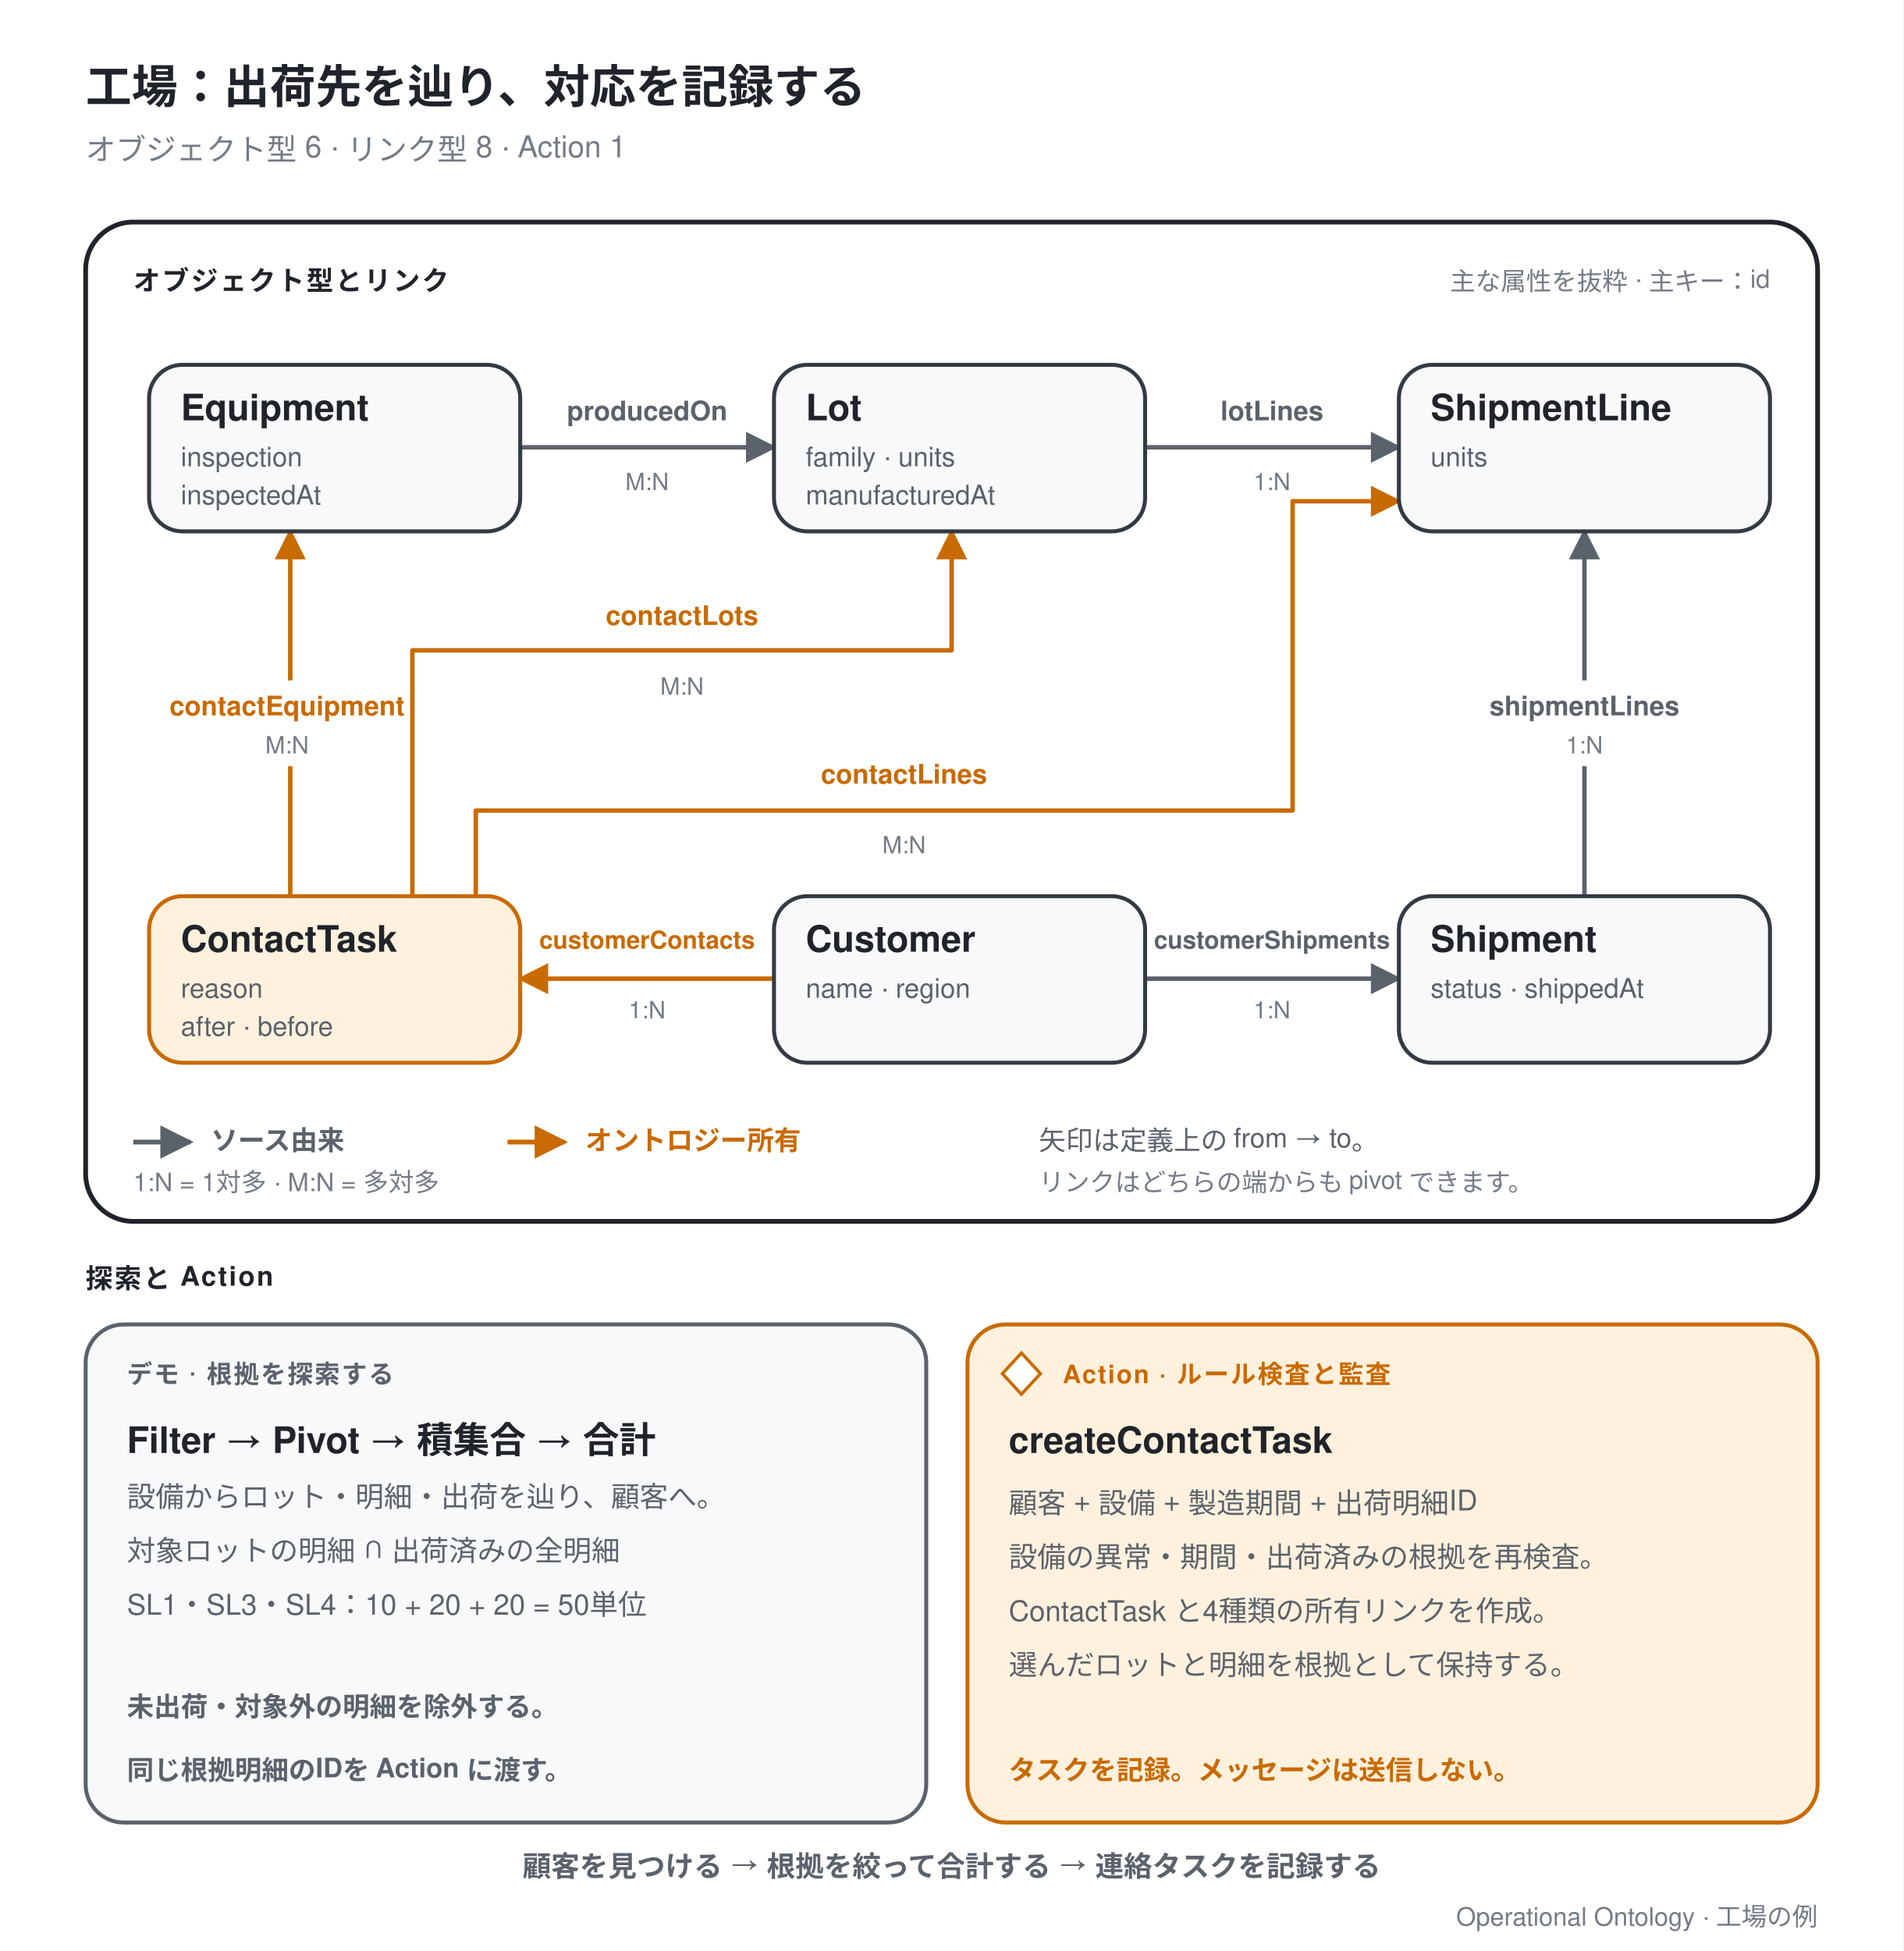
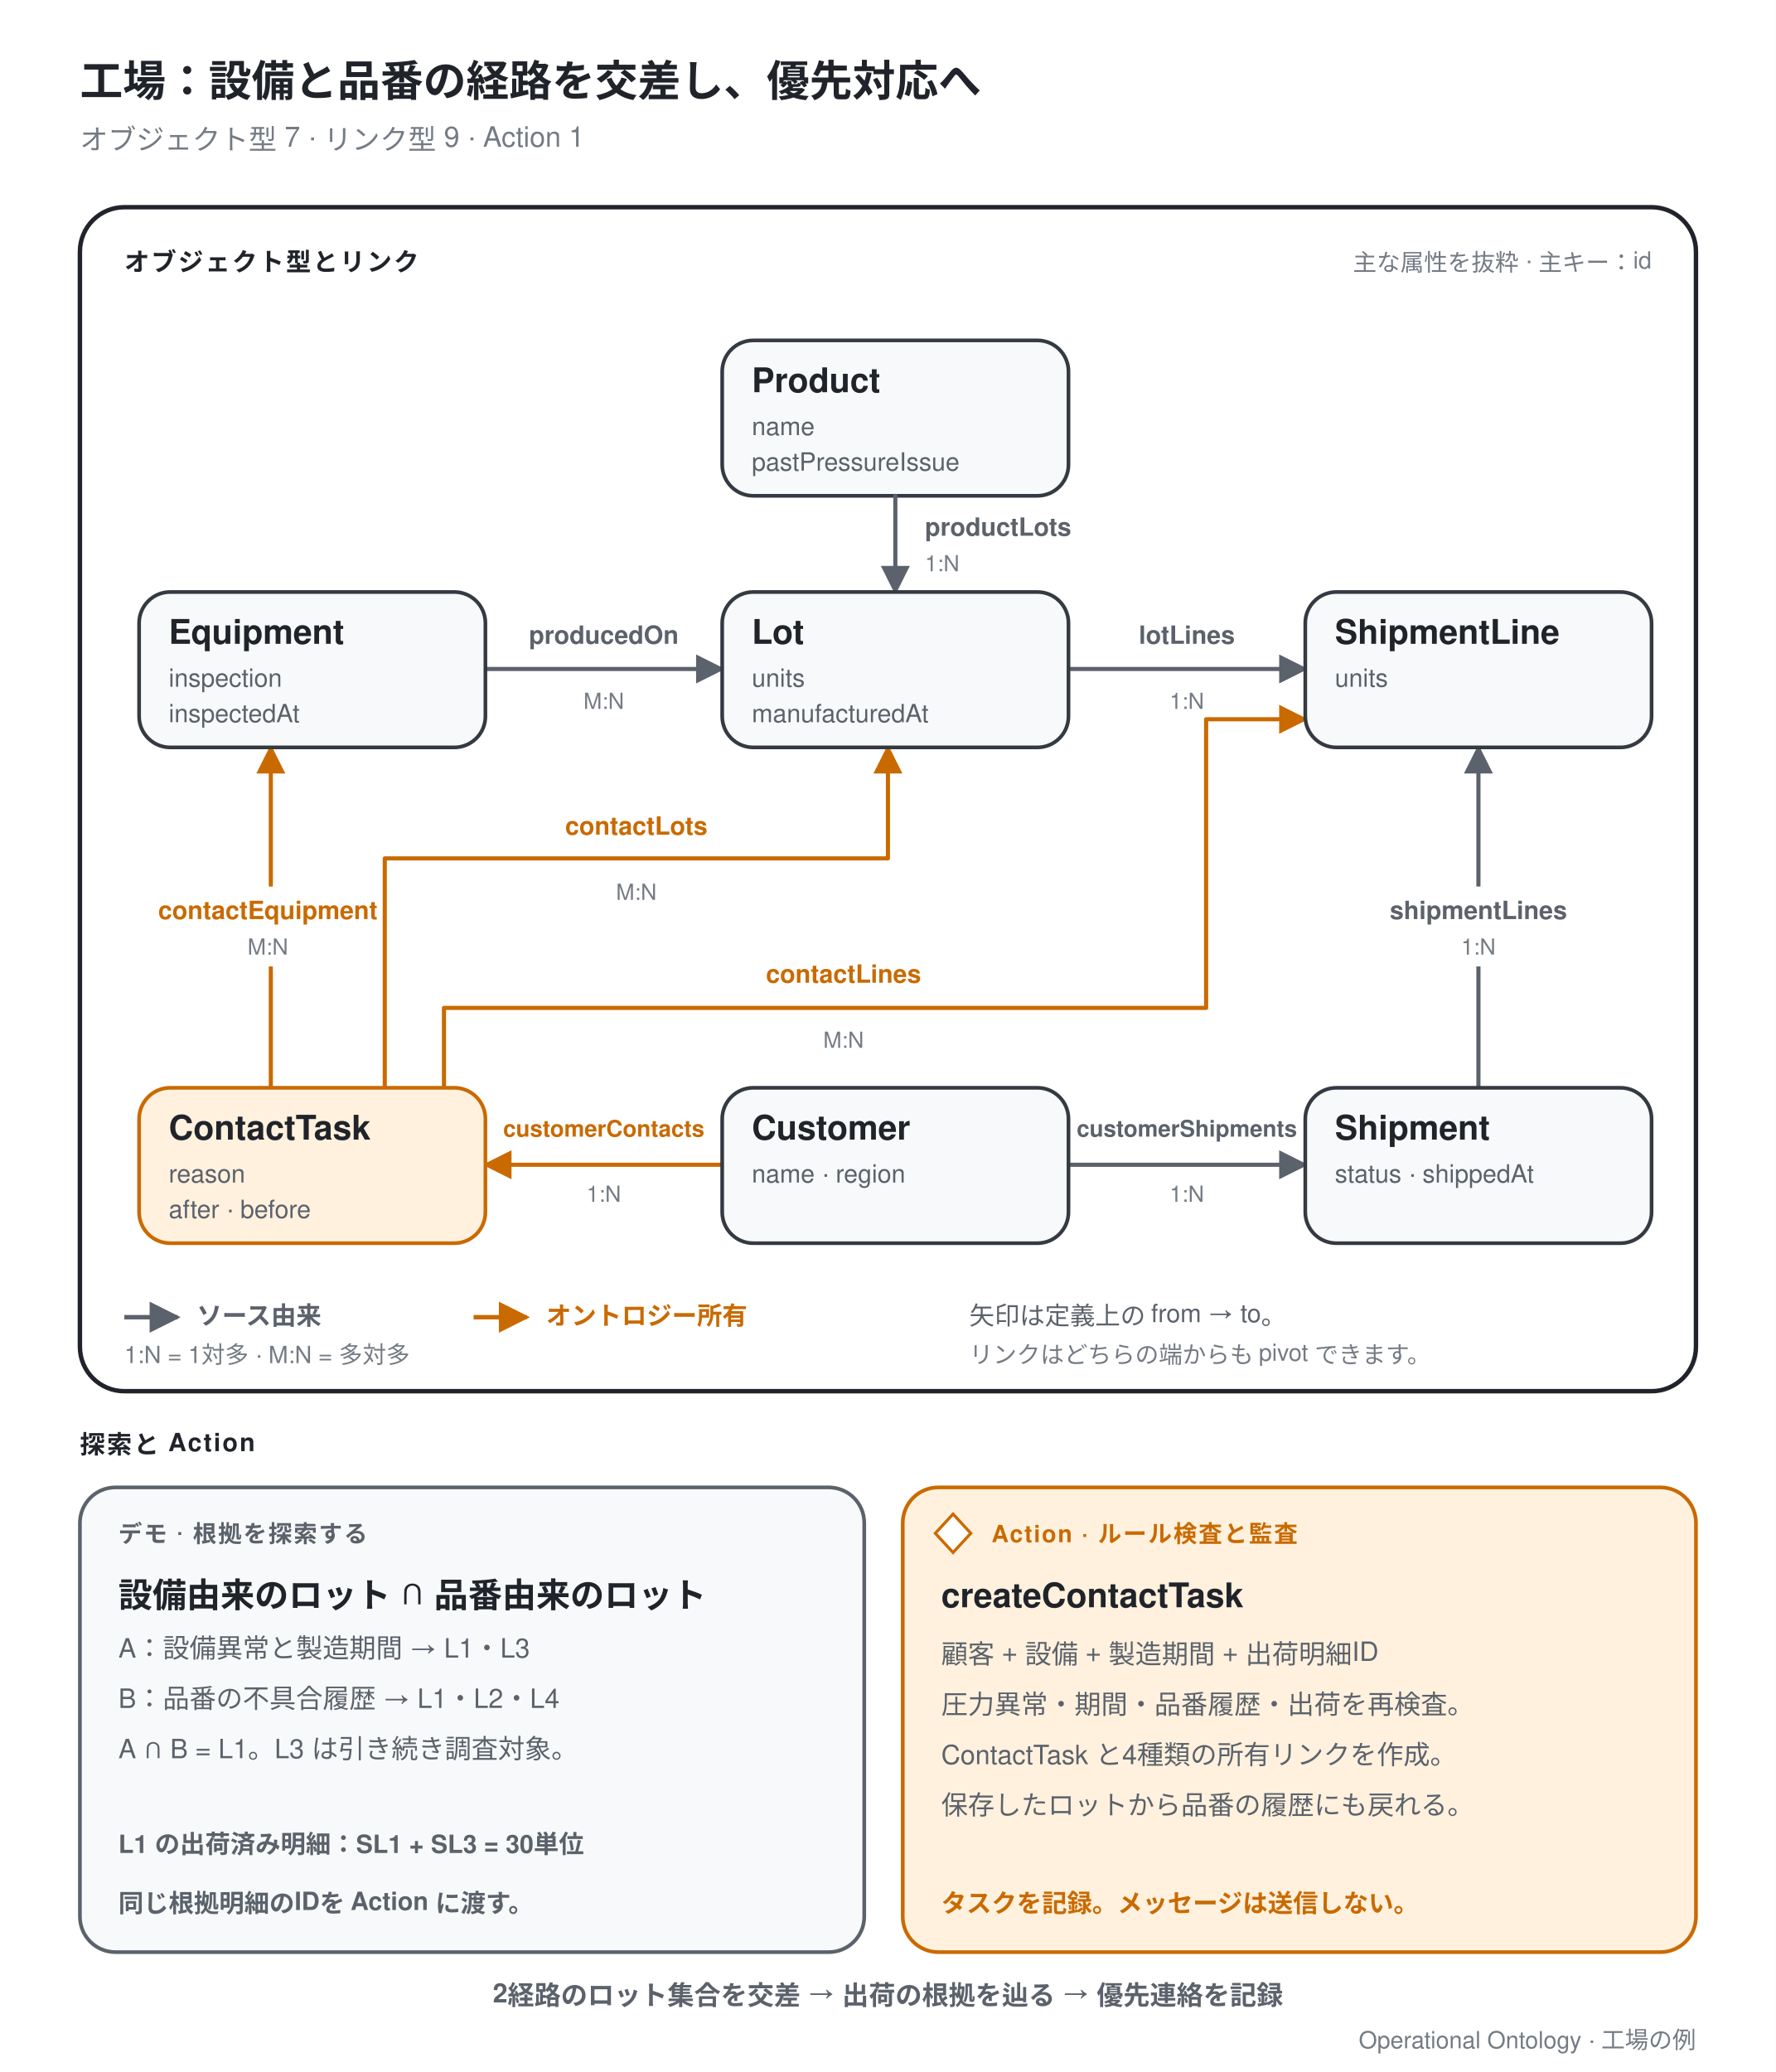
- <svg xmlns="http://www.w3.org/2000/svg" xml:lang="ja" viewBox="0 0 1200 1230" role="img" aria-labelledby="title desc">
+ <svg xmlns="http://www.w3.org/2000/svg" xml:lang="ja" viewBox="0 0 1200 1400" role="img" aria-labelledby="title desc">
  <defs>
    <style>text { font-family: system-ui, -apple-system, BlinkMacSystemFont, "Segoe UI", Helvetica, Arial, "Hiragino Sans", "Noto Sans JP", sans-serif; }</style>
    <marker id="arrow-gray" viewBox="0 0 10 10" refX="9" refY="5" markerWidth="7" markerHeight="7" orient="auto-start-reverse">
      <path d="M 0 0 L 10 5 L 0 10 Z" fill="#5B626B" />
    </marker>
    <marker id="arrow-orange" viewBox="0 0 10 10" refX="9" refY="5" markerWidth="7" markerHeight="7" orient="auto-start-reverse">
      <path d="M 0 0 L 10 5 L 0 10 Z" fill="#C96A00" />
    </marker>
  </defs>
-   <rect x="0" y="0" width="1200" height="1230" rx="0" fill="#FFFFFF" />
-   <text x="54" y="65" text-anchor="start" font-size="29" font-weight="760" fill="#20242A">工場：出荷先を辿り、対応を記録する</text>
-   <text x="54" y="101" text-anchor="start" font-size="19" font-weight="500" fill="#747B84">オブジェクト型 6 · リンク型 8 · Action 1</text>
-   <rect x="54" y="140" width="1092" height="630" rx="30" fill="#FFFFFF" stroke="#20242A" stroke-width="3" />
+   <rect x="0" y="0" width="1200" height="1400" rx="0" fill="#FFFFFF" />
+   <text x="54" y="65" text-anchor="start" font-size="29" font-weight="760" fill="#20242A">工場：設備と品番の経路を交差し、優先対応へ</text>
+   <text x="54" y="101" text-anchor="start" font-size="19" font-weight="500" fill="#747B84">オブジェクト型 7 · リンク型 9 · Action 1</text>
+   <rect x="54" y="140" width="1092" height="800" rx="30" fill="#FFFFFF" stroke="#20242A" stroke-width="3" />
  <text x="84" y="183" text-anchor="start" font-size="17" font-weight="760" fill="#20242A" letter-spacing="1.2">オブジェクト型とリンク</text>
  <text x="1116" y="183" text-anchor="end" font-size="16" font-weight="500" fill="#747B84">主な属性を抜粋 · 主キー：id</text>
-   <g data-link="producedOn" data-from="Equipment" data-to="Lot" data-kind="many-to-many">
-     <path d="M 328 282 H 488" fill="none" stroke="#5B626B" stroke-width="2.8" stroke-linecap="round" stroke-linejoin="round" marker-end="url(#arrow-gray)" />
-     <text x="408" y="265" text-anchor="middle" font-size="17" font-weight="650" fill="#5B626B">producedOn</text>
-     <text x="408" y="309" text-anchor="middle" font-size="15" font-weight="500" fill="#747B84">M:N</text>
+   <g data-object="Product" data-properties="name pastPressureIssue">
+     <rect x="488" y="230" width="234" height="105" rx="21" fill="#F8F9FA" stroke="#343A42" stroke-width="2.5" />
+     <text x="508" y="265" text-anchor="start" font-size="23" font-weight="730" fill="#20242A">Product</text>
+     <text x="508" y="294" text-anchor="start" font-size="17" font-weight="500" fill="#5B626B">name</text>
+     <text x="508" y="318" text-anchor="start" font-size="17" font-weight="500" fill="#5B626B">pastPressureIssue</text>
  </g>
-   <g data-link="lotLines" data-from="Lot" data-to="ShipmentLine" data-kind="one-to-many">
-     <path d="M 722 282 H 882" fill="none" stroke="#5B626B" stroke-width="2.8" stroke-linecap="round" stroke-linejoin="round" marker-end="url(#arrow-gray)" />
-     <text x="802" y="265" text-anchor="middle" font-size="17" font-weight="650" fill="#5B626B">lotLines</text>
-     <text x="802" y="309" text-anchor="middle" font-size="15" font-weight="500" fill="#747B84">1:N</text>
+   <g data-link="productLots" data-from="Product" data-to="Lot" data-kind="one-to-many">
+     <path d="M 605 335 V 400" fill="none" stroke="#5B626B" stroke-width="2.8" stroke-linecap="round" marker-end="url(#arrow-gray)" />
+     <text x="625" y="362" text-anchor="start" font-size="17" font-weight="650" fill="#5B626B">productLots</text>
+     <text x="625" y="386" text-anchor="start" font-size="15" font-weight="500" fill="#747B84">1:N</text>
  </g>
-   <g data-link="shipmentLines" data-from="Shipment" data-to="ShipmentLine" data-kind="one-to-many">
-     <path d="M 999 565 V 335" fill="none" stroke="#5B626B" stroke-width="2.8" stroke-linecap="round" stroke-linejoin="round" marker-end="url(#arrow-gray)" />
-     <rect x="911.0" y="429" width="176" height="54" rx="6" fill="#FFFFFF" />
-     <text x="999" y="451" text-anchor="middle" font-size="17" font-weight="650" fill="#5B626B">shipmentLines</text>
-     <text x="999" y="475" text-anchor="middle" font-size="15" font-weight="500" fill="#747B84">1:N</text>
+   <g transform="translate(0 170)">
+     <g data-link="producedOn" data-from="Equipment" data-to="Lot" data-kind="many-to-many">
+       <path d="M 328 282 H 488" fill="none" stroke="#5B626B" stroke-width="2.8" stroke-linecap="round" stroke-linejoin="round" marker-end="url(#arrow-gray)" />
+       <text x="408" y="265" text-anchor="middle" font-size="17" font-weight="650" fill="#5B626B">producedOn</text>
+       <text x="408" y="309" text-anchor="middle" font-size="15" font-weight="500" fill="#747B84">M:N</text>
+     </g>
+     <g data-link="lotLines" data-from="Lot" data-to="ShipmentLine" data-kind="one-to-many">
+       <path d="M 722 282 H 882" fill="none" stroke="#5B626B" stroke-width="2.8" stroke-linecap="round" stroke-linejoin="round" marker-end="url(#arrow-gray)" />
+       <text x="802" y="265" text-anchor="middle" font-size="17" font-weight="650" fill="#5B626B">lotLines</text>
+       <text x="802" y="309" text-anchor="middle" font-size="15" font-weight="500" fill="#747B84">1:N</text>
+     </g>
+     <g data-link="shipmentLines" data-from="Shipment" data-to="ShipmentLine" data-kind="one-to-many">
+       <path d="M 999 565 V 335" fill="none" stroke="#5B626B" stroke-width="2.8" stroke-linecap="round" stroke-linejoin="round" marker-end="url(#arrow-gray)" />
+       <rect x="911.0" y="429" width="176" height="54" rx="6" fill="#FFFFFF" />
+       <text x="999" y="451" text-anchor="middle" font-size="17" font-weight="650" fill="#5B626B">shipmentLines</text>
+       <text x="999" y="475" text-anchor="middle" font-size="15" font-weight="500" fill="#747B84">1:N</text>
+     </g>
+     <g data-link="customerShipments" data-from="Customer" data-to="Shipment" data-kind="one-to-many">
+       <path d="M 722 617 H 882" fill="none" stroke="#5B626B" stroke-width="2.8" stroke-linecap="round" stroke-linejoin="round" marker-end="url(#arrow-gray)" />
+       <text x="802" y="598" text-anchor="middle" font-size="15.5" font-weight="650" fill="#5B626B">customerShipments</text>
+       <text x="802" y="642" text-anchor="middle" font-size="15" font-weight="500" fill="#747B84">1:N</text>
+     </g>
+     <g data-link="contactEquipment" data-from="ContactTask" data-to="Equipment" data-kind="many-to-many">
+       <path d="M 183 565 V 335" fill="none" stroke="#C96A00" stroke-width="2.8" stroke-linecap="round" stroke-linejoin="round" marker-end="url(#arrow-orange)" />
+       <rect x="93.0" y="429" width="176" height="54" rx="6" fill="#FFFFFF" />
+       <text x="181" y="451" text-anchor="middle" font-size="17" font-weight="650" fill="#C96A00">contactEquipment</text>
+       <text x="181" y="475" text-anchor="middle" font-size="15" font-weight="500" fill="#747B84">M:N</text>
+     </g>
+     <g data-link="contactLots" data-from="ContactTask" data-to="Lot" data-kind="many-to-many">
+       <path d="M 260 565 V 410 H 600 V 335" fill="none" stroke="#C96A00" stroke-width="2.8" stroke-linecap="round" stroke-linejoin="round" marker-end="url(#arrow-orange)" />
+       <text x="430" y="394" text-anchor="middle" font-size="17" font-weight="650" fill="#C96A00">contactLots</text>
+       <text x="430" y="438" text-anchor="middle" font-size="15" font-weight="500" fill="#747B84">M:N</text>
+     </g>
+     <g data-link="contactLines" data-from="ContactTask" data-to="ShipmentLine" data-kind="many-to-many">
+       <path d="M 300 565 V 511 H 815 V 316 H 882" fill="none" stroke="#C96A00" stroke-width="2.8" stroke-linecap="round" stroke-linejoin="round" marker-end="url(#arrow-orange)" />
+       <text x="570" y="494" text-anchor="middle" font-size="17" font-weight="650" fill="#C96A00">contactLines</text>
+       <text x="570" y="538" text-anchor="middle" font-size="15" font-weight="500" fill="#747B84">M:N</text>
+     </g>
+     <g data-link="customerContacts" data-from="Customer" data-to="ContactTask" data-kind="one-to-many">
+       <path d="M 488 617 H 328" fill="none" stroke="#C96A00" stroke-width="2.8" stroke-linecap="round" stroke-linejoin="round" marker-end="url(#arrow-orange)" />
+       <text x="408" y="598" text-anchor="middle" font-size="15.5" font-weight="650" fill="#C96A00">customerContacts</text>
+       <text x="408" y="642" text-anchor="middle" font-size="15" font-weight="500" fill="#747B84">1:N</text>
+     </g>
+     <g data-object="Equipment" data-properties="inspection inspectedAt">
+       <rect x="94" y="230" width="234" height="105" rx="21" fill="#F8F9FA" stroke="#343A42" stroke-width="2.5" />
+       <text x="114" y="265" text-anchor="start" font-size="23" font-weight="730" fill="#20242A">Equipment</text>
+       <text x="114" y="294" text-anchor="start" font-size="17" font-weight="500" fill="#5B626B">inspection</text>
+       <text x="114" y="318" text-anchor="start" font-size="17" font-weight="500" fill="#5B626B">inspectedAt</text>
+     </g>
+     <g data-object="Lot" data-properties="units manufacturedAt">
+       <rect x="488" y="230" width="234" height="105" rx="21" fill="#F8F9FA" stroke="#343A42" stroke-width="2.5" />
+       <text x="508" y="265" text-anchor="start" font-size="23" font-weight="730" fill="#20242A">Lot</text>
+       <text x="508" y="294" text-anchor="start" font-size="17" font-weight="500" fill="#5B626B">units</text>
+       <text x="508" y="318" text-anchor="start" font-size="17" font-weight="500" fill="#5B626B">manufacturedAt</text>
+     </g>
+     <g data-object="ShipmentLine" data-properties="units">
+       <rect x="882" y="230" width="234" height="105" rx="21" fill="#F8F9FA" stroke="#343A42" stroke-width="2.5" />
+       <text x="902" y="265" text-anchor="start" font-size="23" font-weight="730" fill="#20242A">ShipmentLine</text>
+       <text x="902" y="294" text-anchor="start" font-size="17" font-weight="500" fill="#5B626B">units</text>
+     </g>
+     <g data-object="ContactTask" data-properties="reason after before">
+       <rect x="94" y="565" width="234" height="105" rx="21" fill="#FFF1DE" stroke="#C96A00" stroke-width="2.5" />
+       <text x="114" y="600" text-anchor="start" font-size="23" font-weight="730" fill="#20242A">ContactTask</text>
+       <text x="114" y="629" text-anchor="start" font-size="17" font-weight="500" fill="#5B626B">reason</text>
+       <text x="114" y="653" text-anchor="start" font-size="17" font-weight="500" fill="#5B626B">after · before</text>
+     </g>
+     <g data-object="Customer" data-properties="name region">
+       <rect x="488" y="565" width="234" height="105" rx="21" fill="#F8F9FA" stroke="#343A42" stroke-width="2.5" />
+       <text x="508" y="600" text-anchor="start" font-size="23" font-weight="730" fill="#20242A">Customer</text>
+       <text x="508" y="629" text-anchor="start" font-size="17" font-weight="500" fill="#5B626B">name · region</text>
+     </g>
+     <g data-object="Shipment" data-properties="status shippedAt">
+       <rect x="882" y="565" width="234" height="105" rx="21" fill="#F8F9FA" stroke="#343A42" stroke-width="2.5" />
+       <text x="902" y="600" text-anchor="start" font-size="23" font-weight="730" fill="#20242A">Shipment</text>
+       <text x="902" y="629" text-anchor="start" font-size="17" font-weight="500" fill="#5B626B">status · shippedAt</text>
+     </g>
+     <path d="M 84 720 H 120" stroke="#5B626B" stroke-width="3" marker-end="url(#arrow-gray)" />
+     <text x="133" y="725" text-anchor="start" font-size="17" font-weight="600" fill="#5B626B">ソース由来</text>
+     <path d="M 320 720 H 356" stroke="#C96A00" stroke-width="3" marker-end="url(#arrow-orange)" />
+     <text x="369" y="725" text-anchor="start" font-size="17" font-weight="600" fill="#C96A00">オントロジー所有</text>
+     <text x="655" y="725" text-anchor="start" font-size="17" font-weight="500" fill="#5B626B">矢印は定義上の from → to。</text>
+     <text x="84" y="751" text-anchor="start" font-size="16" font-weight="500" fill="#747B84">1:N = 1対多 · M:N = 多対多</text>
+     <text x="655" y="751" text-anchor="start" font-size="16" font-weight="500" fill="#747B84">リンクはどちらの端からも pivot できます。</text>
+     <text x="54" y="812" text-anchor="start" font-size="17" font-weight="760" fill="#20242A" letter-spacing="1.2">探索と Action</text>
+     <rect x="54" y="835" width="530" height="314" rx="24" fill="#F8F9FA" stroke="#5B626B" stroke-width="2.5" />
+     <rect x="610" y="835" width="536" height="314" rx="24" fill="#FFF1DE" stroke="#C96A00" stroke-width="2.5" />
+     <text x="80" y="872" text-anchor="start" font-size="16" font-weight="750" fill="#5B626B" letter-spacing="1">デモ · 根拠を探索する</text>
+     <path d="M 644 853 L 656 866 L 644 879 L 632 866 Z" fill="#FFFFFF" stroke="#C96A00" stroke-width="2" />
+     <text x="670" y="872" text-anchor="start" font-size="16" font-weight="750" fill="#C96A00" letter-spacing="1">Action · ルール検査と監査</text>
+     <g data-exploration="equipment-product-intersection">
+       <text x="80" y="916" text-anchor="start" font-size="23" font-weight="730" fill="#20242A">設備由来のロット ∩ 品番由来のロット</text>
+       <text x="80" y="950" text-anchor="start" font-size="18" font-weight="500" fill="#5B626B">A：設備異常と製造期間 → L1・L3</text>
+       <text x="80" y="984" text-anchor="start" font-size="18" font-weight="500" fill="#5B626B">B：品番の不具合履歴 → L1・L2・L4</text>
+       <text x="80" y="1018" text-anchor="start" font-size="18" font-weight="500" fill="#5B626B">A ∩ B = L1。L3 は引き続き調査対象。</text>
+     </g>
+     <text x="80" y="1082" text-anchor="start" font-size="17" font-weight="550" fill="#5B626B">L1 の出荷済み明細：SL1 + SL3 = 30単位</text>
+     <text x="80" y="1122" text-anchor="start" font-size="17" font-weight="550" fill="#5B626B">同じ根拠明細のIDを Action に渡す。</text>
+     <g data-action="createContactTask">
+       <text x="636" y="916" text-anchor="start" font-size="23" font-weight="730" fill="#20242A">createContactTask</text>
+       <text x="636" y="954" text-anchor="start" font-size="18" font-weight="500" fill="#5B626B">顧客 + 設備 + 製造期間 + 出荷明細ID</text>
+       <text x="636" y="988" text-anchor="start" font-size="18" font-weight="500" fill="#5B626B">圧力異常・期間・品番履歴・出荷を再検査。</text>
+       <text x="636" y="1022" text-anchor="start" font-size="18" font-weight="500" fill="#5B626B">ContactTask と4種類の所有リンクを作成。</text>
+       <text x="636" y="1056" text-anchor="start" font-size="18" font-weight="500" fill="#5B626B">保存したロットから品番の履歴にも戻れる。</text>
+       <text x="636" y="1122" text-anchor="start" font-size="17" font-weight="650" fill="#C96A00">タスクを記録。メッセージは送信しない。</text>
+     </g>
+     <text x="600" y="1183" text-anchor="middle" font-size="18" font-weight="550" fill="#5B626B">2経路のロット集合を交差 → 出荷の根拠を辿る → 優先連絡を記録</text>
+     <text x="1146" y="1214" text-anchor="end" font-size="16" font-weight="500" fill="#747B84">Operational Ontology · 工場の例</text>
  </g>
-   <g data-link="customerShipments" data-from="Customer" data-to="Shipment" data-kind="one-to-many">
-     <path d="M 722 617 H 882" fill="none" stroke="#5B626B" stroke-width="2.8" stroke-linecap="round" stroke-linejoin="round" marker-end="url(#arrow-gray)" />
-     <text x="802" y="598" text-anchor="middle" font-size="15.5" font-weight="650" fill="#5B626B">customerShipments</text>
-     <text x="802" y="642" text-anchor="middle" font-size="15" font-weight="500" fill="#747B84">1:N</text>
-   </g>
-   <g data-link="contactEquipment" data-from="ContactTask" data-to="Equipment" data-kind="many-to-many">
-     <path d="M 183 565 V 335" fill="none" stroke="#C96A00" stroke-width="2.8" stroke-linecap="round" stroke-linejoin="round" marker-end="url(#arrow-orange)" />
-     <rect x="93.0" y="429" width="176" height="54" rx="6" fill="#FFFFFF" />
-     <text x="181" y="451" text-anchor="middle" font-size="17" font-weight="650" fill="#C96A00">contactEquipment</text>
-     <text x="181" y="475" text-anchor="middle" font-size="15" font-weight="500" fill="#747B84">M:N</text>
-   </g>
-   <g data-link="contactLots" data-from="ContactTask" data-to="Lot" data-kind="many-to-many">
-     <path d="M 260 565 V 410 H 600 V 335" fill="none" stroke="#C96A00" stroke-width="2.8" stroke-linecap="round" stroke-linejoin="round" marker-end="url(#arrow-orange)" />
-     <text x="430" y="394" text-anchor="middle" font-size="17" font-weight="650" fill="#C96A00">contactLots</text>
-     <text x="430" y="438" text-anchor="middle" font-size="15" font-weight="500" fill="#747B84">M:N</text>
-   </g>
-   <g data-link="contactLines" data-from="ContactTask" data-to="ShipmentLine" data-kind="many-to-many">
-     <path d="M 300 565 V 511 H 815 V 316 H 882" fill="none" stroke="#C96A00" stroke-width="2.8" stroke-linecap="round" stroke-linejoin="round" marker-end="url(#arrow-orange)" />
-     <text x="570" y="494" text-anchor="middle" font-size="17" font-weight="650" fill="#C96A00">contactLines</text>
-     <text x="570" y="538" text-anchor="middle" font-size="15" font-weight="500" fill="#747B84">M:N</text>
-   </g>
-   <g data-link="customerContacts" data-from="Customer" data-to="ContactTask" data-kind="one-to-many">
-     <path d="M 488 617 H 328" fill="none" stroke="#C96A00" stroke-width="2.8" stroke-linecap="round" stroke-linejoin="round" marker-end="url(#arrow-orange)" />
-     <text x="408" y="598" text-anchor="middle" font-size="15.5" font-weight="650" fill="#C96A00">customerContacts</text>
-     <text x="408" y="642" text-anchor="middle" font-size="15" font-weight="500" fill="#747B84">1:N</text>
-   </g>
-   <g data-object="Equipment" data-properties="inspection inspectedAt">
-     <rect x="94" y="230" width="234" height="105" rx="21" fill="#F8F9FA" stroke="#343A42" stroke-width="2.5" />
-     <text x="114" y="265" text-anchor="start" font-size="23" font-weight="730" fill="#20242A">Equipment</text>
-     <text x="114" y="294" text-anchor="start" font-size="17" font-weight="500" fill="#5B626B">inspection</text>
-     <text x="114" y="318" text-anchor="start" font-size="17" font-weight="500" fill="#5B626B">inspectedAt</text>
-   </g>
-   <g data-object="Lot" data-properties="family units manufacturedAt">
-     <rect x="488" y="230" width="234" height="105" rx="21" fill="#F8F9FA" stroke="#343A42" stroke-width="2.5" />
-     <text x="508" y="265" text-anchor="start" font-size="23" font-weight="730" fill="#20242A">Lot</text>
-     <text x="508" y="294" text-anchor="start" font-size="17" font-weight="500" fill="#5B626B">family · units</text>
-     <text x="508" y="318" text-anchor="start" font-size="17" font-weight="500" fill="#5B626B">manufacturedAt</text>
-   </g>
-   <g data-object="ShipmentLine" data-properties="units">
-     <rect x="882" y="230" width="234" height="105" rx="21" fill="#F8F9FA" stroke="#343A42" stroke-width="2.5" />
-     <text x="902" y="265" text-anchor="start" font-size="23" font-weight="730" fill="#20242A">ShipmentLine</text>
-     <text x="902" y="294" text-anchor="start" font-size="17" font-weight="500" fill="#5B626B">units</text>
-   </g>
-   <g data-object="ContactTask" data-properties="reason after before">
-     <rect x="94" y="565" width="234" height="105" rx="21" fill="#FFF1DE" stroke="#C96A00" stroke-width="2.5" />
-     <text x="114" y="600" text-anchor="start" font-size="23" font-weight="730" fill="#20242A">ContactTask</text>
-     <text x="114" y="629" text-anchor="start" font-size="17" font-weight="500" fill="#5B626B">reason</text>
-     <text x="114" y="653" text-anchor="start" font-size="17" font-weight="500" fill="#5B626B">after · before</text>
-   </g>
-   <g data-object="Customer" data-properties="name region">
-     <rect x="488" y="565" width="234" height="105" rx="21" fill="#F8F9FA" stroke="#343A42" stroke-width="2.5" />
-     <text x="508" y="600" text-anchor="start" font-size="23" font-weight="730" fill="#20242A">Customer</text>
-     <text x="508" y="629" text-anchor="start" font-size="17" font-weight="500" fill="#5B626B">name · region</text>
-   </g>
-   <g data-object="Shipment" data-properties="status shippedAt">
-     <rect x="882" y="565" width="234" height="105" rx="21" fill="#F8F9FA" stroke="#343A42" stroke-width="2.5" />
-     <text x="902" y="600" text-anchor="start" font-size="23" font-weight="730" fill="#20242A">Shipment</text>
-     <text x="902" y="629" text-anchor="start" font-size="17" font-weight="500" fill="#5B626B">status · shippedAt</text>
-   </g>
-   <path d="M 84 720 H 120" stroke="#5B626B" stroke-width="3" marker-end="url(#arrow-gray)" />
-   <text x="133" y="725" text-anchor="start" font-size="17" font-weight="600" fill="#5B626B">ソース由来</text>
-   <path d="M 320 720 H 356" stroke="#C96A00" stroke-width="3" marker-end="url(#arrow-orange)" />
-   <text x="369" y="725" text-anchor="start" font-size="17" font-weight="600" fill="#C96A00">オントロジー所有</text>
-   <text x="655" y="725" text-anchor="start" font-size="17" font-weight="500" fill="#5B626B">矢印は定義上の from → to。</text>
-   <text x="84" y="751" text-anchor="start" font-size="16" font-weight="500" fill="#747B84">1:N = 1対多 · M:N = 多対多</text>
-   <text x="655" y="751" text-anchor="start" font-size="16" font-weight="500" fill="#747B84">リンクはどちらの端からも pivot できます。</text>
-   <text x="54" y="812" text-anchor="start" font-size="17" font-weight="760" fill="#20242A" letter-spacing="1.2">探索と Action</text>
-   <rect x="54" y="835" width="530" height="314" rx="24" fill="#F8F9FA" stroke="#5B626B" stroke-width="2.5" />
-   <rect x="610" y="835" width="536" height="314" rx="24" fill="#FFF1DE" stroke="#C96A00" stroke-width="2.5" />
-   <text x="80" y="872" text-anchor="start" font-size="16" font-weight="750" fill="#5B626B" letter-spacing="1">デモ · 根拠を探索する</text>
-   <path d="M 644 853 L 656 866 L 644 879 L 632 866 Z" fill="#FFFFFF" stroke="#C96A00" stroke-width="2" />
-   <text x="670" y="872" text-anchor="start" font-size="16" font-weight="750" fill="#C96A00" letter-spacing="1">Action · ルール検査と監査</text>
-   <g data-exploration="shipped-line-evidence">
-     <text x="80" y="916" text-anchor="start" font-size="23" font-weight="730" fill="#20242A">Filter → Pivot → 積集合 → 合計</text>
-     <text x="80" y="950" text-anchor="start" font-size="18" font-weight="500" fill="#5B626B">設備からロット・明細・出荷を辿り、顧客へ。</text>
-     <text x="80" y="984" text-anchor="start" font-size="18" font-weight="500" fill="#5B626B">対象ロットの明細 ∩ 出荷済みの全明細</text>
-     <text x="80" y="1018" text-anchor="start" font-size="18" font-weight="500" fill="#5B626B">SL1・SL3・SL4：10 + 20 + 20 = 50単位</text>
-   </g>
-   <text x="80" y="1082" text-anchor="start" font-size="17" font-weight="550" fill="#5B626B">未出荷・対象外の明細を除外する。</text>
-   <text x="80" y="1122" text-anchor="start" font-size="17" font-weight="550" fill="#5B626B">同じ根拠明細のIDを Action に渡す。</text>
-   <g data-action="createContactTask">
-     <text x="636" y="916" text-anchor="start" font-size="23" font-weight="730" fill="#20242A">createContactTask</text>
-     <text x="636" y="954" text-anchor="start" font-size="18" font-weight="500" fill="#5B626B">顧客 + 設備 + 製造期間 + 出荷明細ID</text>
-     <text x="636" y="988" text-anchor="start" font-size="18" font-weight="500" fill="#5B626B">設備の異常・期間・出荷済みの根拠を再検査。</text>
-     <text x="636" y="1022" text-anchor="start" font-size="18" font-weight="500" fill="#5B626B">ContactTask と4種類の所有リンクを作成。</text>
-     <text x="636" y="1056" text-anchor="start" font-size="18" font-weight="500" fill="#5B626B">選んだロットと明細を根拠として保持する。</text>
-     <text x="636" y="1122" text-anchor="start" font-size="17" font-weight="650" fill="#C96A00">タスクを記録。メッセージは送信しない。</text>
-   </g>
-   <text x="600" y="1183" text-anchor="middle" font-size="18" font-weight="550" fill="#5B626B">顧客を見つける → 根拠を絞って合計する → 連絡タスクを記録する</text>
-   <text x="1146" y="1214" text-anchor="end" font-size="16" font-weight="500" fill="#747B84">Operational Ontology · 工場の例</text>
</svg>
